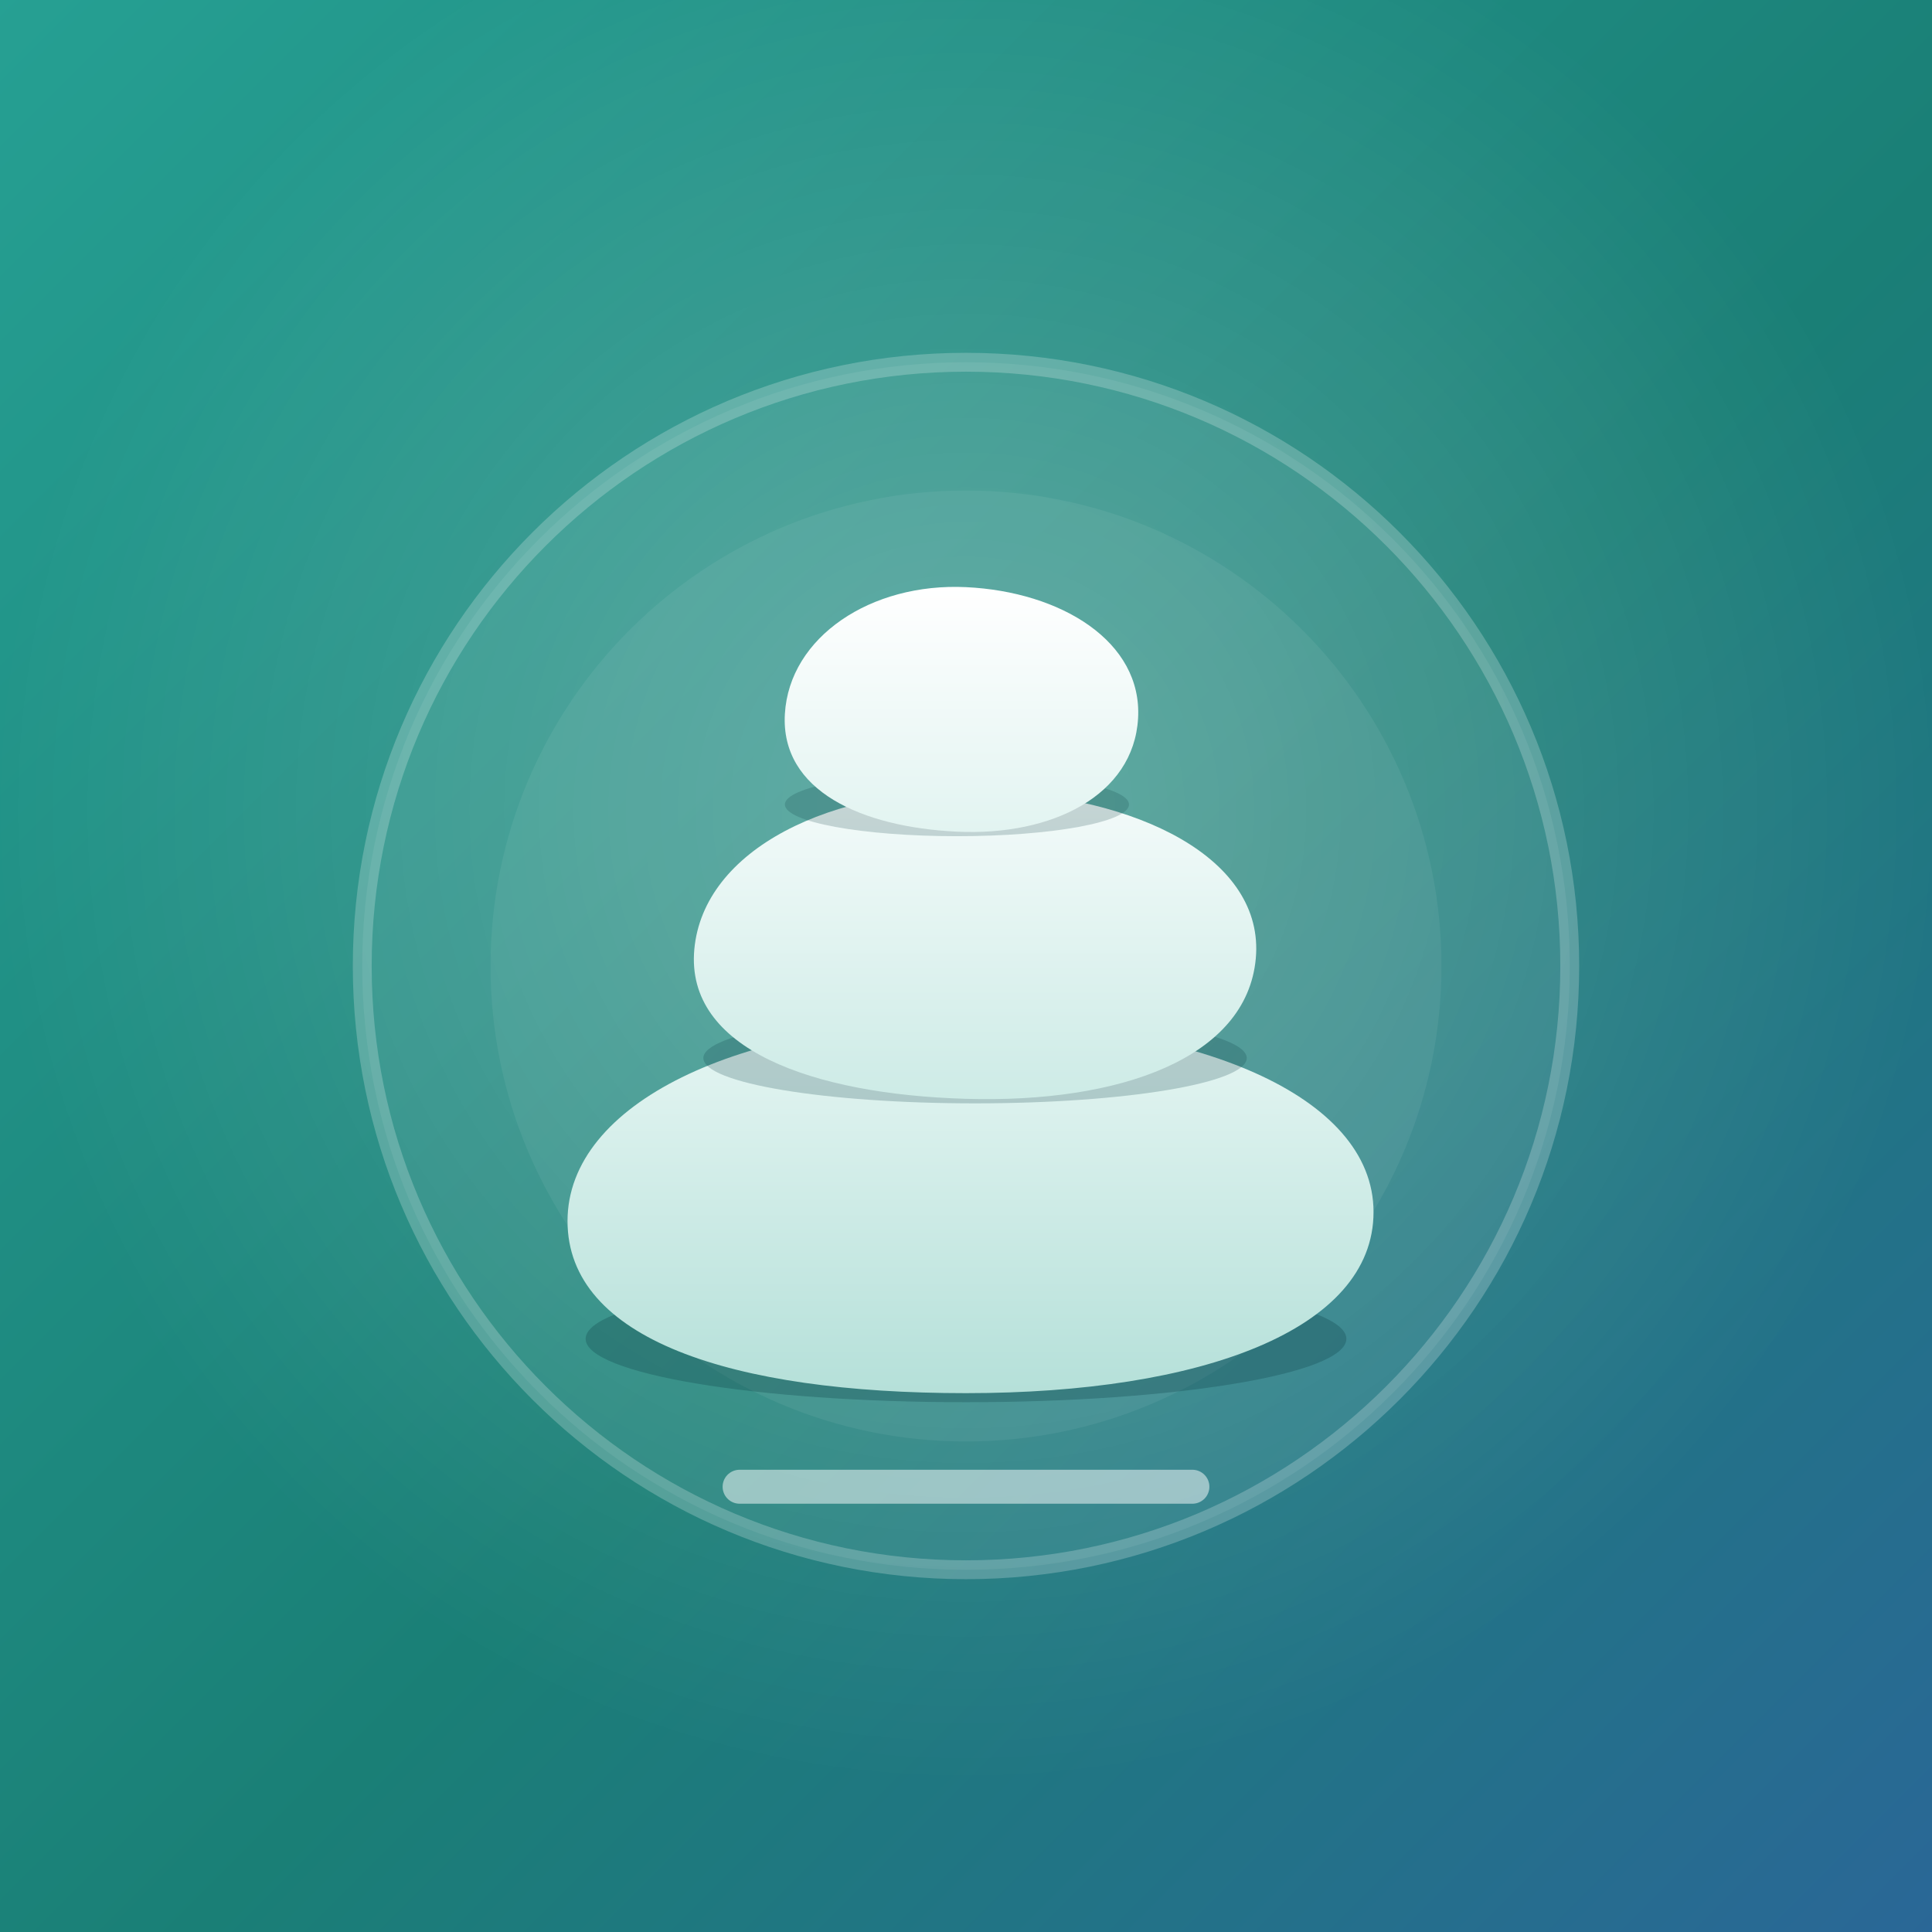
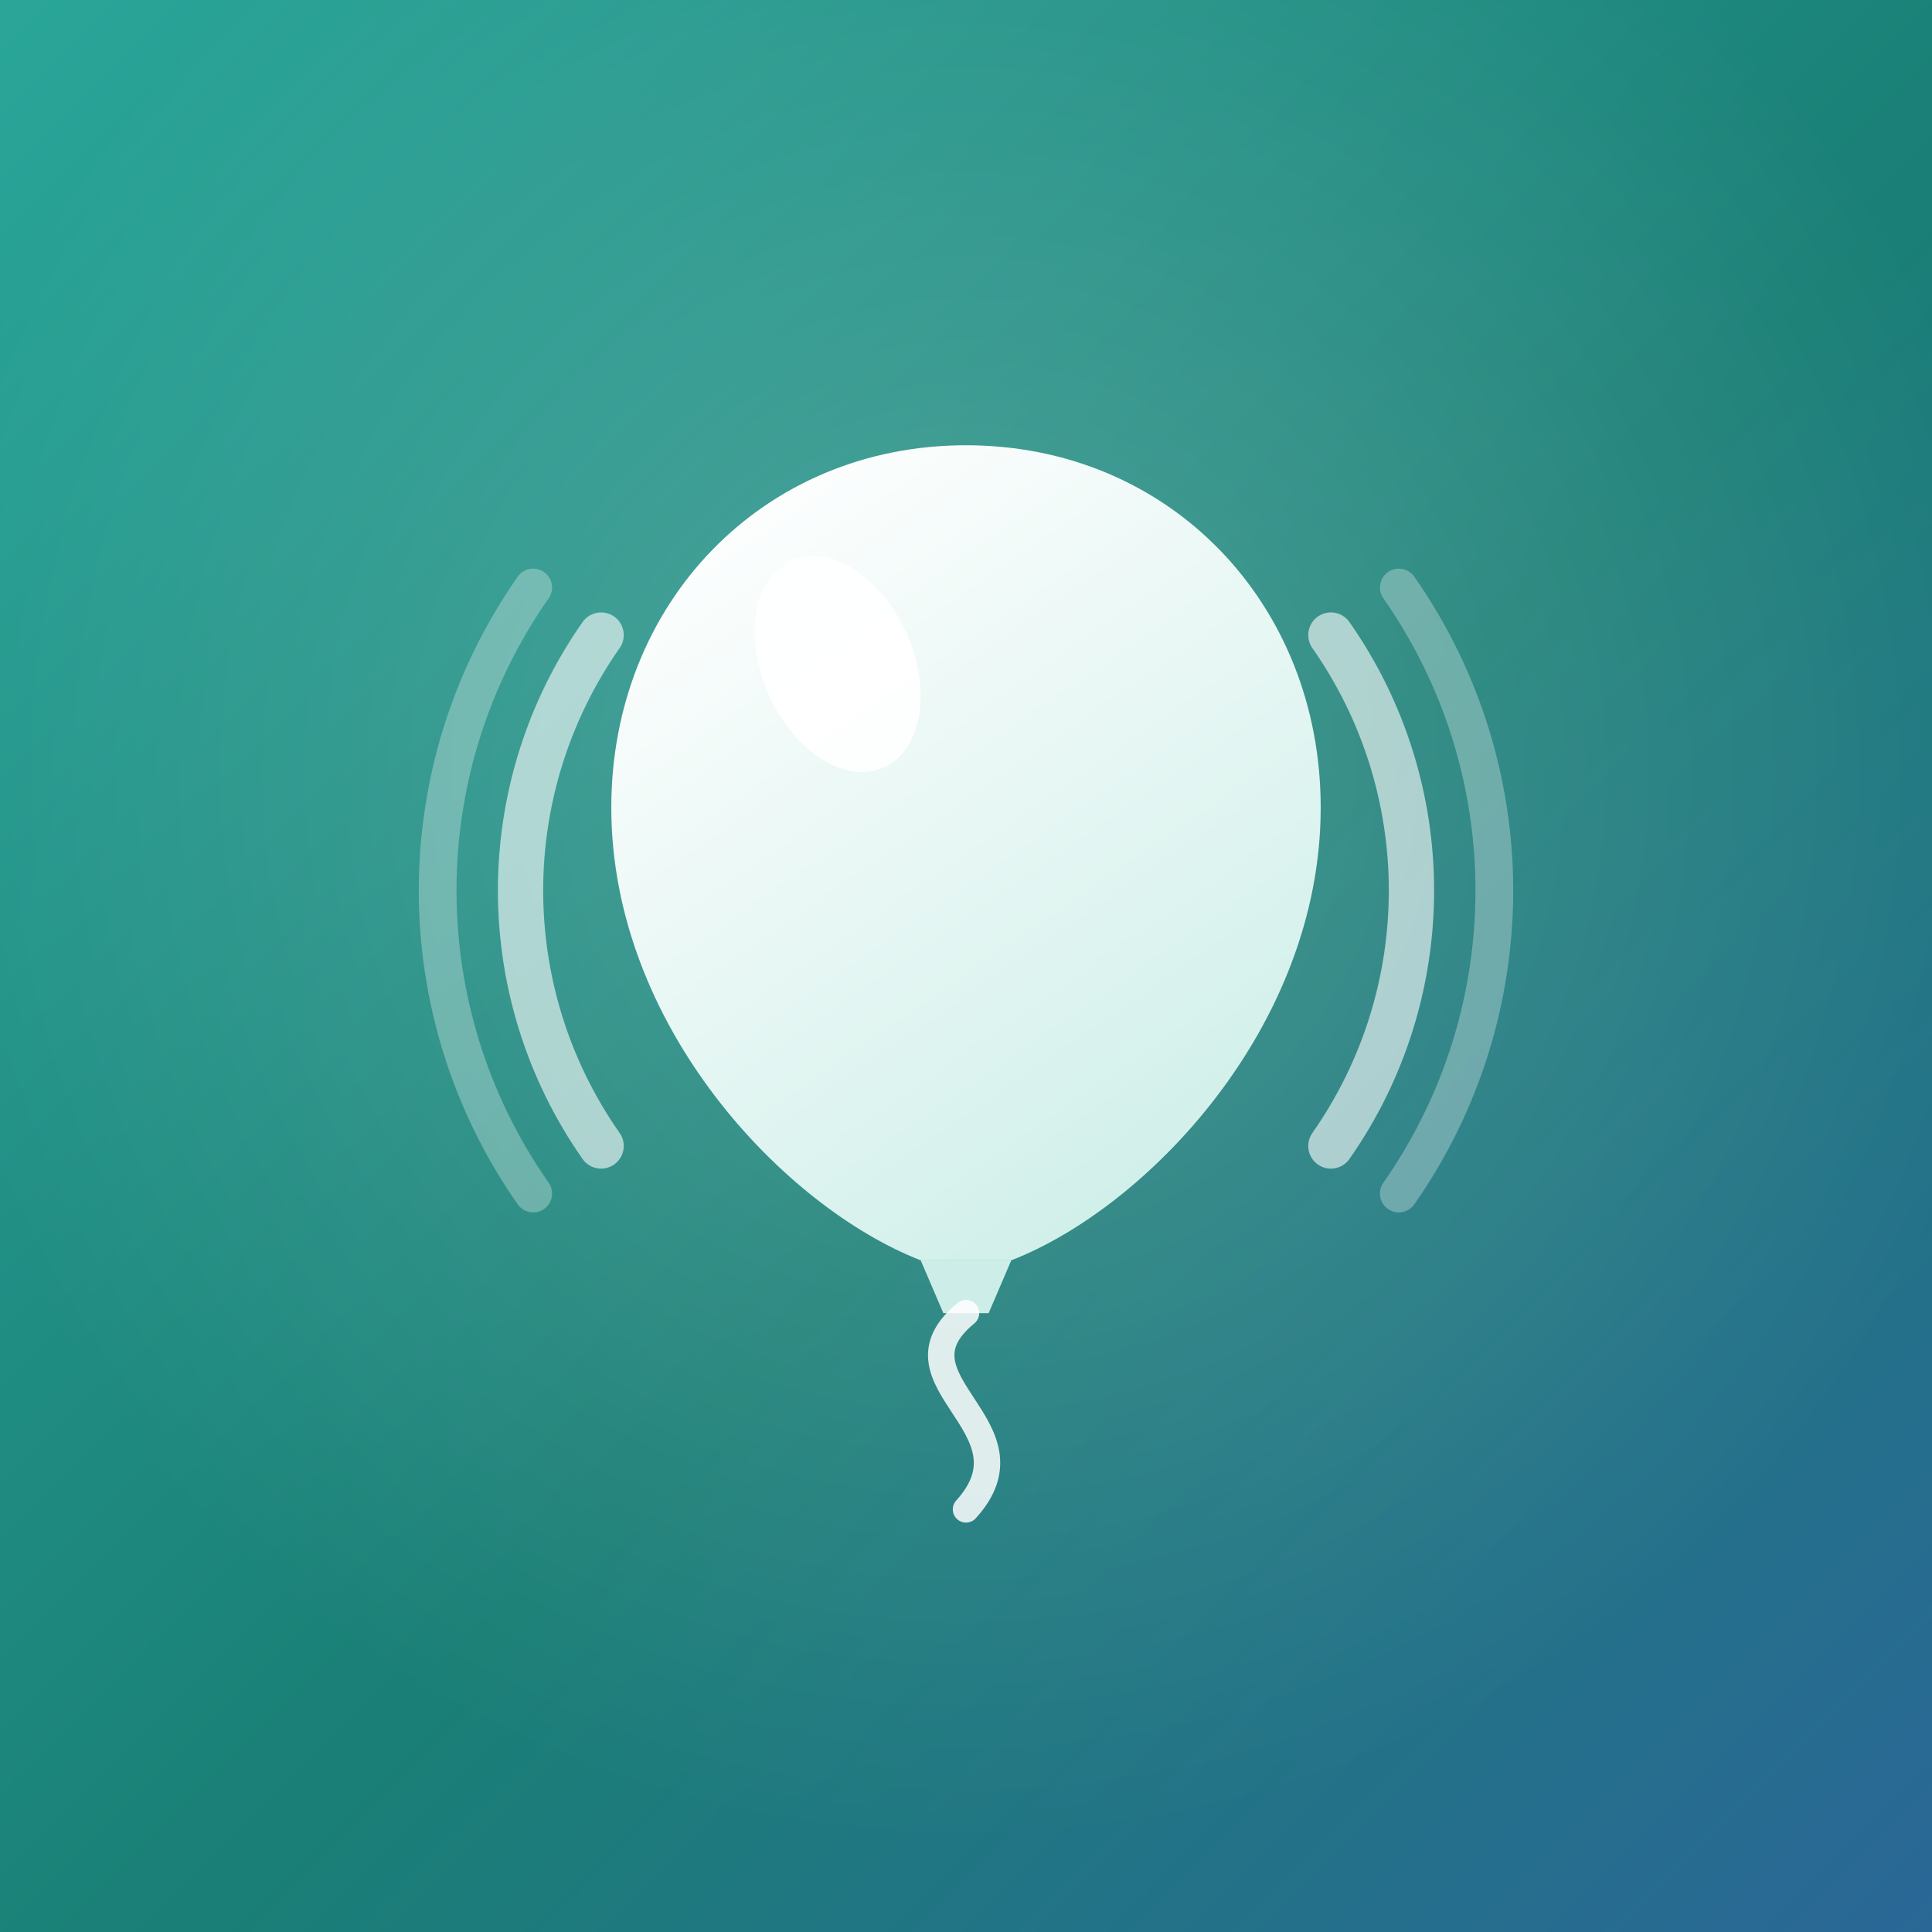
<svg xmlns="http://www.w3.org/2000/svg" viewBox="0 0 512 512" width="512" height="512">
  <defs>
    <linearGradient id="bg" x1="0" y1="0" x2="1" y2="1">
-       <stop offset="0" stop-color="#26a093" />
+       <stop offset="0" stop-color="#2aa699" />
      <stop offset="0.55" stop-color="#1a7f76" />
      <stop offset="1" stop-color="#2a6797" />
    </linearGradient>
-     <radialGradient id="glow" cx="0.5" cy="0.42" r="0.5">
-       <stop offset="0" stop-color="#ffffff" stop-opacity="0.22" />
+     <radialGradient id="glow" cx="0.5" cy="0.4" r="0.55">
+       <stop offset="0" stop-color="#ffffff" stop-opacity="0.2" />
      <stop offset="1" stop-color="#ffffff" stop-opacity="0" />
    </radialGradient>
-     <linearGradient id="s1" x1="0" y1="0" x2="0" y2="1">
+     <linearGradient id="bal" x1="0.2" y1="0" x2="0.8" y2="1">
      <stop offset="0" stop-color="#ffffff" />
-       <stop offset="1" stop-color="#e2f4f1" />
-     </linearGradient>
-     <linearGradient id="s2" x1="0" y1="0" x2="0" y2="1">
-       <stop offset="0" stop-color="#f4fbfa" />
-       <stop offset="1" stop-color="#cdebe6" />
-     </linearGradient>
-     <linearGradient id="s3" x1="0" y1="0" x2="0" y2="1">
-       <stop offset="0" stop-color="#e6f6f3" />
-       <stop offset="1" stop-color="#b5e0d9" />
+       <stop offset="1" stop-color="#cdeee8" />
    </linearGradient>
  </defs>
  <rect width="512" height="512" fill="url(#bg)" />
  <rect width="512" height="512" fill="url(#glow)" />
-   <circle cx="256" cy="256" r="160" fill="#ffffff" fill-opacity="0.07" />
-   <circle cx="256" cy="256" r="160" fill="none" stroke="#ffffff" stroke-opacity="0.22" stroke-width="5" />
-   <circle cx="256" cy="256" r="126" fill="#ffffff" fill-opacity="0.06" />
-   <g transform="translate(256 290) scale(1.2) translate(-256 -290)">
-     <ellipse cx="256" cy="344" rx="84" ry="14" fill="#0b3f45" fill-opacity="0.28" />
-     <path d="M168 318c0-26 38-44 88-44s90 16 90 42-38 40-90 40-88-12-88-38z" fill="url(#s3)" />
-     <ellipse cx="258" cy="282" rx="60" ry="10" fill="#0b3f45" fill-opacity="0.22" />
-     <path d="M196 258c2-22 30-36 64-35s62 15 60 37-30 32-64 31-62-11-60-33z" fill="url(#s2)" />
-     <ellipse cx="254" cy="226" rx="38" ry="7" fill="#0b3f45" fill-opacity="0.2" />
-     <path d="M216 206c1-17 19-29 40-28s39 12 38 29-19 26-40 25-39-9-38-26z" fill="url(#s1)" />
-   </g>
-   <path d="M196 394h120" stroke="#ffffff" stroke-opacity="0.5" stroke-width="9" stroke-linecap="round" />
+   <path d="M159.3 168.3A118 118 0 0 0 159.3 303.7" fill="none" stroke="#ffffff" stroke-opacity="0.6" stroke-width="12" stroke-linecap="round" />
+   <path d="M352.7 168.3A118 118 0 0 1 352.7 303.7" fill="none" stroke="#ffffff" stroke-opacity="0.6" stroke-width="12" stroke-linecap="round" />
+   <path d="M141.3 155.7A140 140 0 0 0 141.3 316.3" fill="none" stroke="#ffffff" stroke-opacity="0.3" stroke-width="10" stroke-linecap="round" />
+   <path d="M370.7 155.7A140 140 0 0 1 370.7 316.3" fill="none" stroke="#ffffff" stroke-opacity="0.3" stroke-width="10" stroke-linecap="round" />
+   <path d="M256 118c-54 0-94 42-94 96 0 58 46 106 82 120h24c36-14 82-62 82-120 0-54-40-96-94-96z" fill="url(#bal)" />
+   <path d="M244 334h24l-6 14h-12z" fill="#cdeee8" />
+   <ellipse cx="222" cy="176" rx="20" ry="30" transform="rotate(-24 222 176)" fill="#ffffff" fill-opacity="0.9" />
+   <path d="M256 348c-22 18 20 30 0 52" fill="none" stroke="#ffffff" stroke-opacity="0.85" stroke-width="7" stroke-linecap="round" />
</svg>
